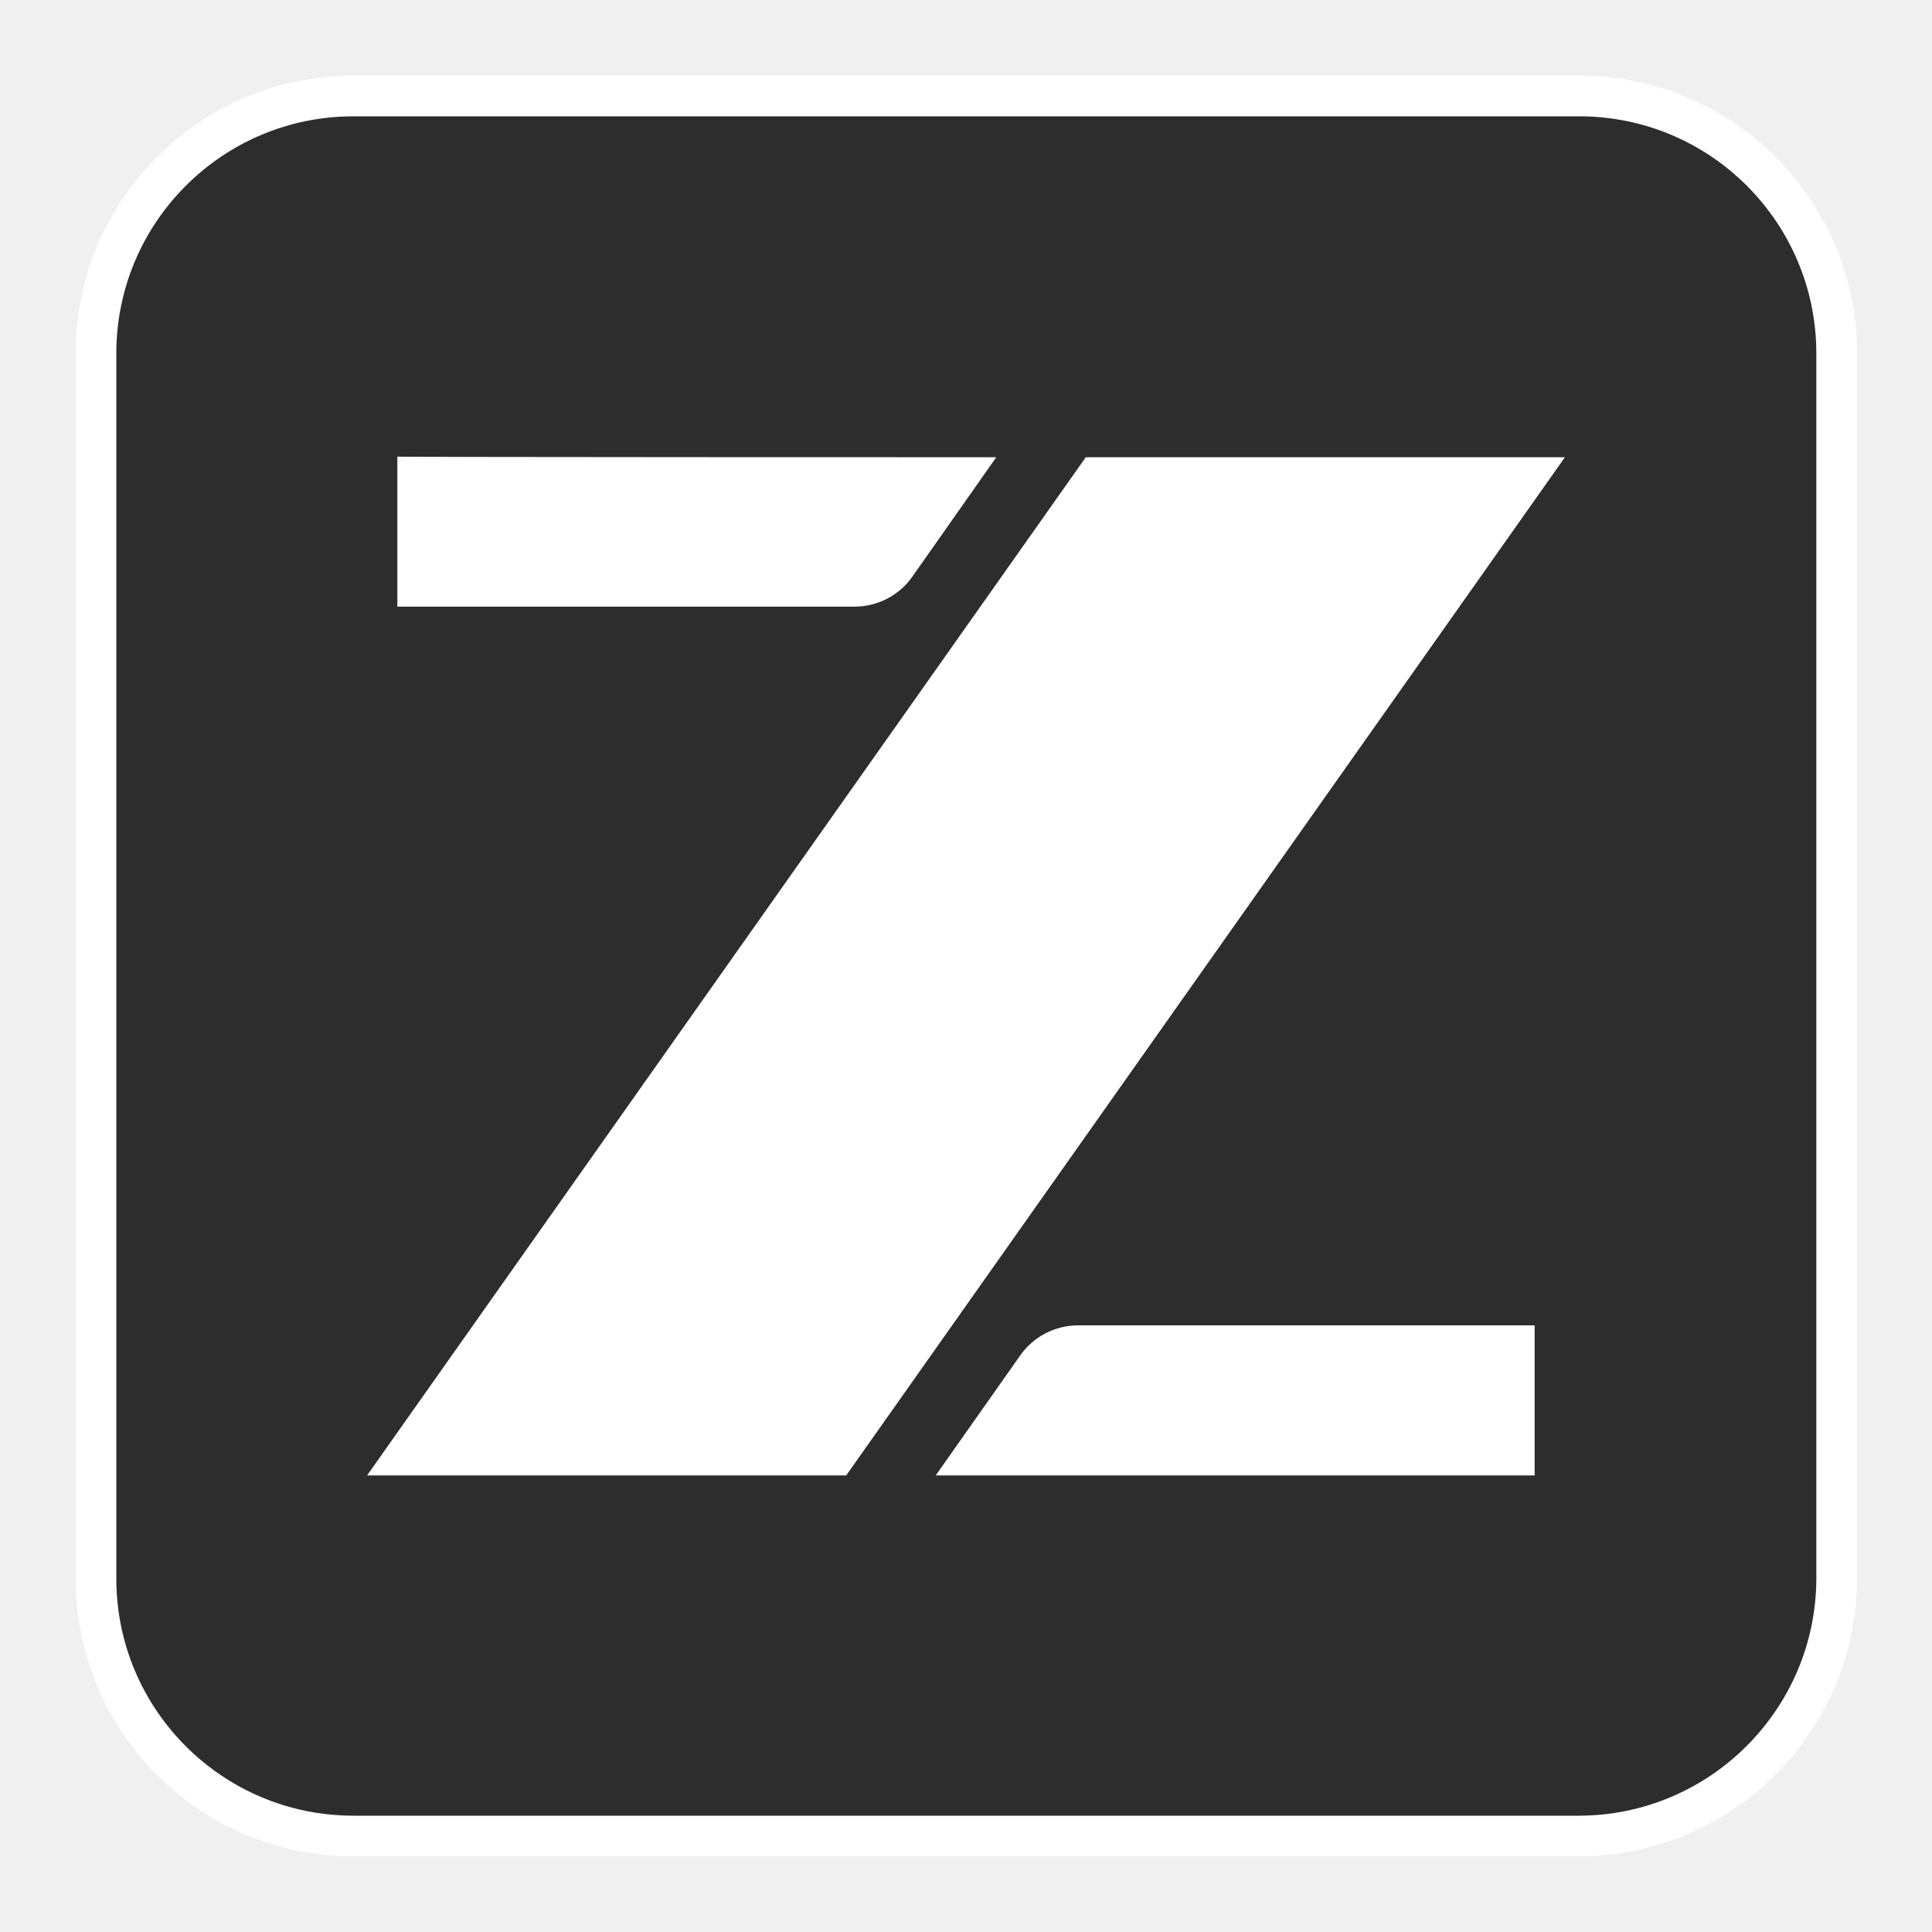
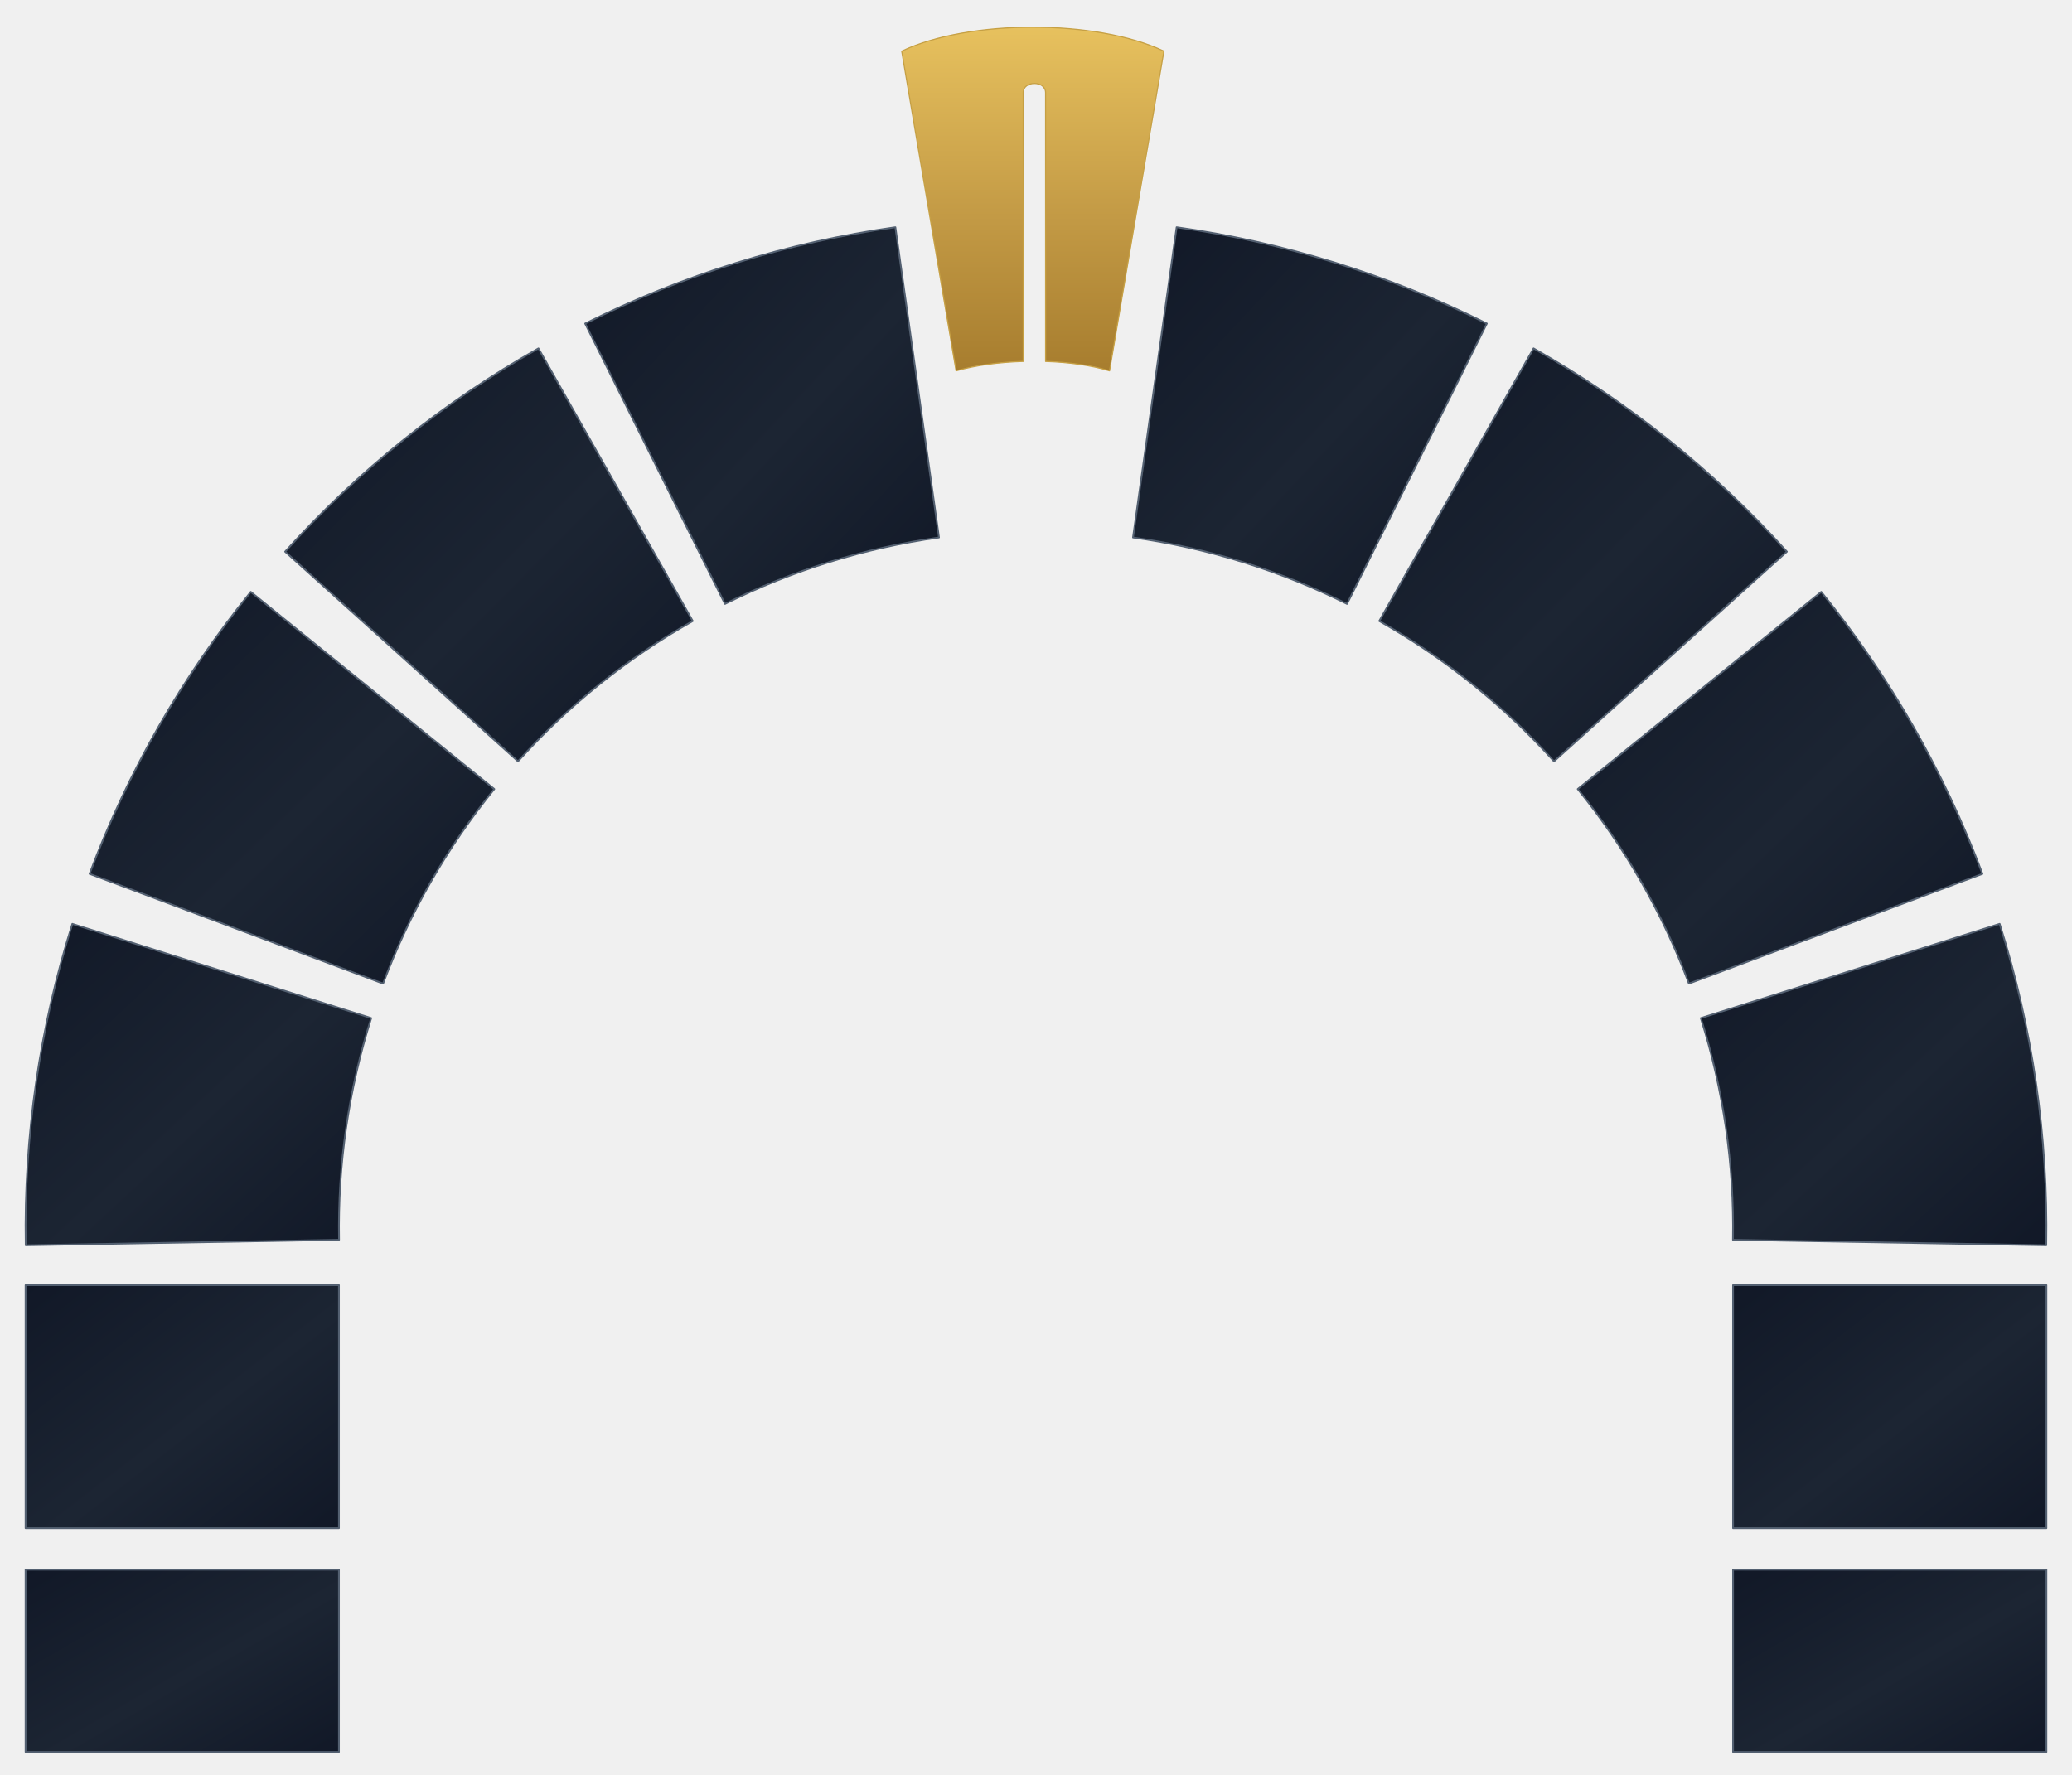
- <svg xmlns="http://www.w3.org/2000/svg" version="1.1" x="0px" y="0px" viewBox="0 0 30 30" style="enable-background:new 0 0 30 30;" xml:space="preserve">
+ <svg xmlns="http://www.w3.org/2000/svg" width="648" height="555" viewBox="75 42 648 555" role="img" aria-label="CyberWeel arch mark" shape-rendering="geometricPrecision">
  <defs>
-     <style type="text/css">
-     .st194{fill:#2D2D2D;stroke:#FFFFFF;stroke-width:0.632;stroke-miterlimit:10;}
-     .st23{fill:#FFFFFF;}
- 
-     .z-breathe {
-       animation: breathe 2.5s ease-in-out infinite;
-     }
- 
-     @keyframes breathe {
-       0%, 100% { opacity: 0.7; }
-       50% { opacity: 1; }
-     }
-   </style>
+     <linearGradient id="stone" x1="0" y1="0" x2="1" y2="1">
+       <stop offset="0%" stop-color="#111827" />
+       <stop offset="55%" stop-color="#1C2533" />
+       <stop offset="100%" stop-color="#111827" />
+     </linearGradient>
+     <linearGradient id="gold" x1="0" y1="0" x2="0" y2="1">
+       <stop offset="0%" stop-color="#E7C15E" />
+       <stop offset="55%" stop-color="#C39A45" />
+       <stop offset="100%" stop-color="#A77D2E" />
+     </linearGradient>
  </defs>
-   <g>
-     <path class="st194" d="M24.51,28.51H5.49c-2.21,0-4-1.79-4-4V5.49c0-2.21,1.79-4,4-4h19.03c2.21,0,4,1.79,4,4v19.03     C28.51,26.72,26.72,28.51,24.51,28.51z" />
-     <g class="z-breathe">
-       <path class="st23" d="M15.47,7.1l-1.3,1.85c-0.2,0.29-0.54,0.47-0.9,0.47h-7.1V7.09C6.16,7.1,15.47,7.1,15.47,7.1z" />
-       <polygon class="st23" points="24.3,7.1 13.14,22.91 5.7,22.91 16.86,7.1" />
-       <path class="st23" d="M14.53,22.91l1.31-1.86c0.2-0.29,0.54-0.47,0.9-0.47h7.09v2.33H14.53z" />
-     </g>
+   <g fill="url(#stone)" stroke="#536071" stroke-width="0.55" stroke-linejoin="round" vector-effect="non-scaling-stroke">
+     <path d="M 442.979 113.075 A 316 316 0 0 1 539.999 143.201 L 496.271 230.904 A 218 218 0 0 0 429.340 210.122 Z" />
+     <path d="M 554.606 150.968 A 316 316 0 0 1 633.834 214.555 L 561.006 280.130 A 218 218 0 0 0 506.348 236.262 Z" />
+     <path d="M 644.578 227.135 A 316 316 0 0 1 694.988 315.334 L 603.195 349.655 A 218 218 0 0 0 568.418 288.808 Z" />
+     <path d="M 700.375 330.977 A 316 316 0 0 1 714.952 431.515 L 616.967 429.805 A 218 218 0 0 0 606.910 360.446 Z" />
+     <path d="M 258.001 143.201 A 316 316 0 0 1 355.021 113.075 L 368.660 210.122 A 218 218 0 0 0 301.729 230.904 Z" />
+     <path d="M 164.166 214.555 A 316 316 0 0 1 243.394 150.968 L 291.652 236.262 A 218 218 0 0 0 236.994 280.130 Z" />
+     <path d="M 103.012 315.334 A 316 316 0 0 1 153.422 227.135 L 229.582 288.808 A 218 218 0 0 0 194.805 349.655 Z" />
+     <path d="M 83.048 431.515 A 316 316 0 0 1 97.625 330.977 L 191.090 360.446 A 218 218 0 0 0 181.033 429.805 Z" />
+     <path d="M 83 444 H 181 V 520 H 83 Z" />
+     <path d="M 83 533 H 181 V 590 H 83 Z" />
+     <path d="M 617 444 H 715 V 520 H 617 Z" />
+     <path d="M 617 533 H 715 V 590 H 617 Z" />
  </g>
+   <path d="M 357 58 C 378 48, 418 48, 439 58 L 422 158 C 416.414 156.281, 409.35 155.301, 402 155.059 L 402 71 C 402 67.134, 395 67.134, 395 71 L 395 155.051 C 387.499 155.278, 380.088 156.261, 374 158 L 357 58 Z" fill="url(#gold)" stroke="#C6A044" stroke-width="0.35" stroke-linejoin="round" stroke-linecap="round" vector-effect="non-scaling-stroke" />
</svg>
